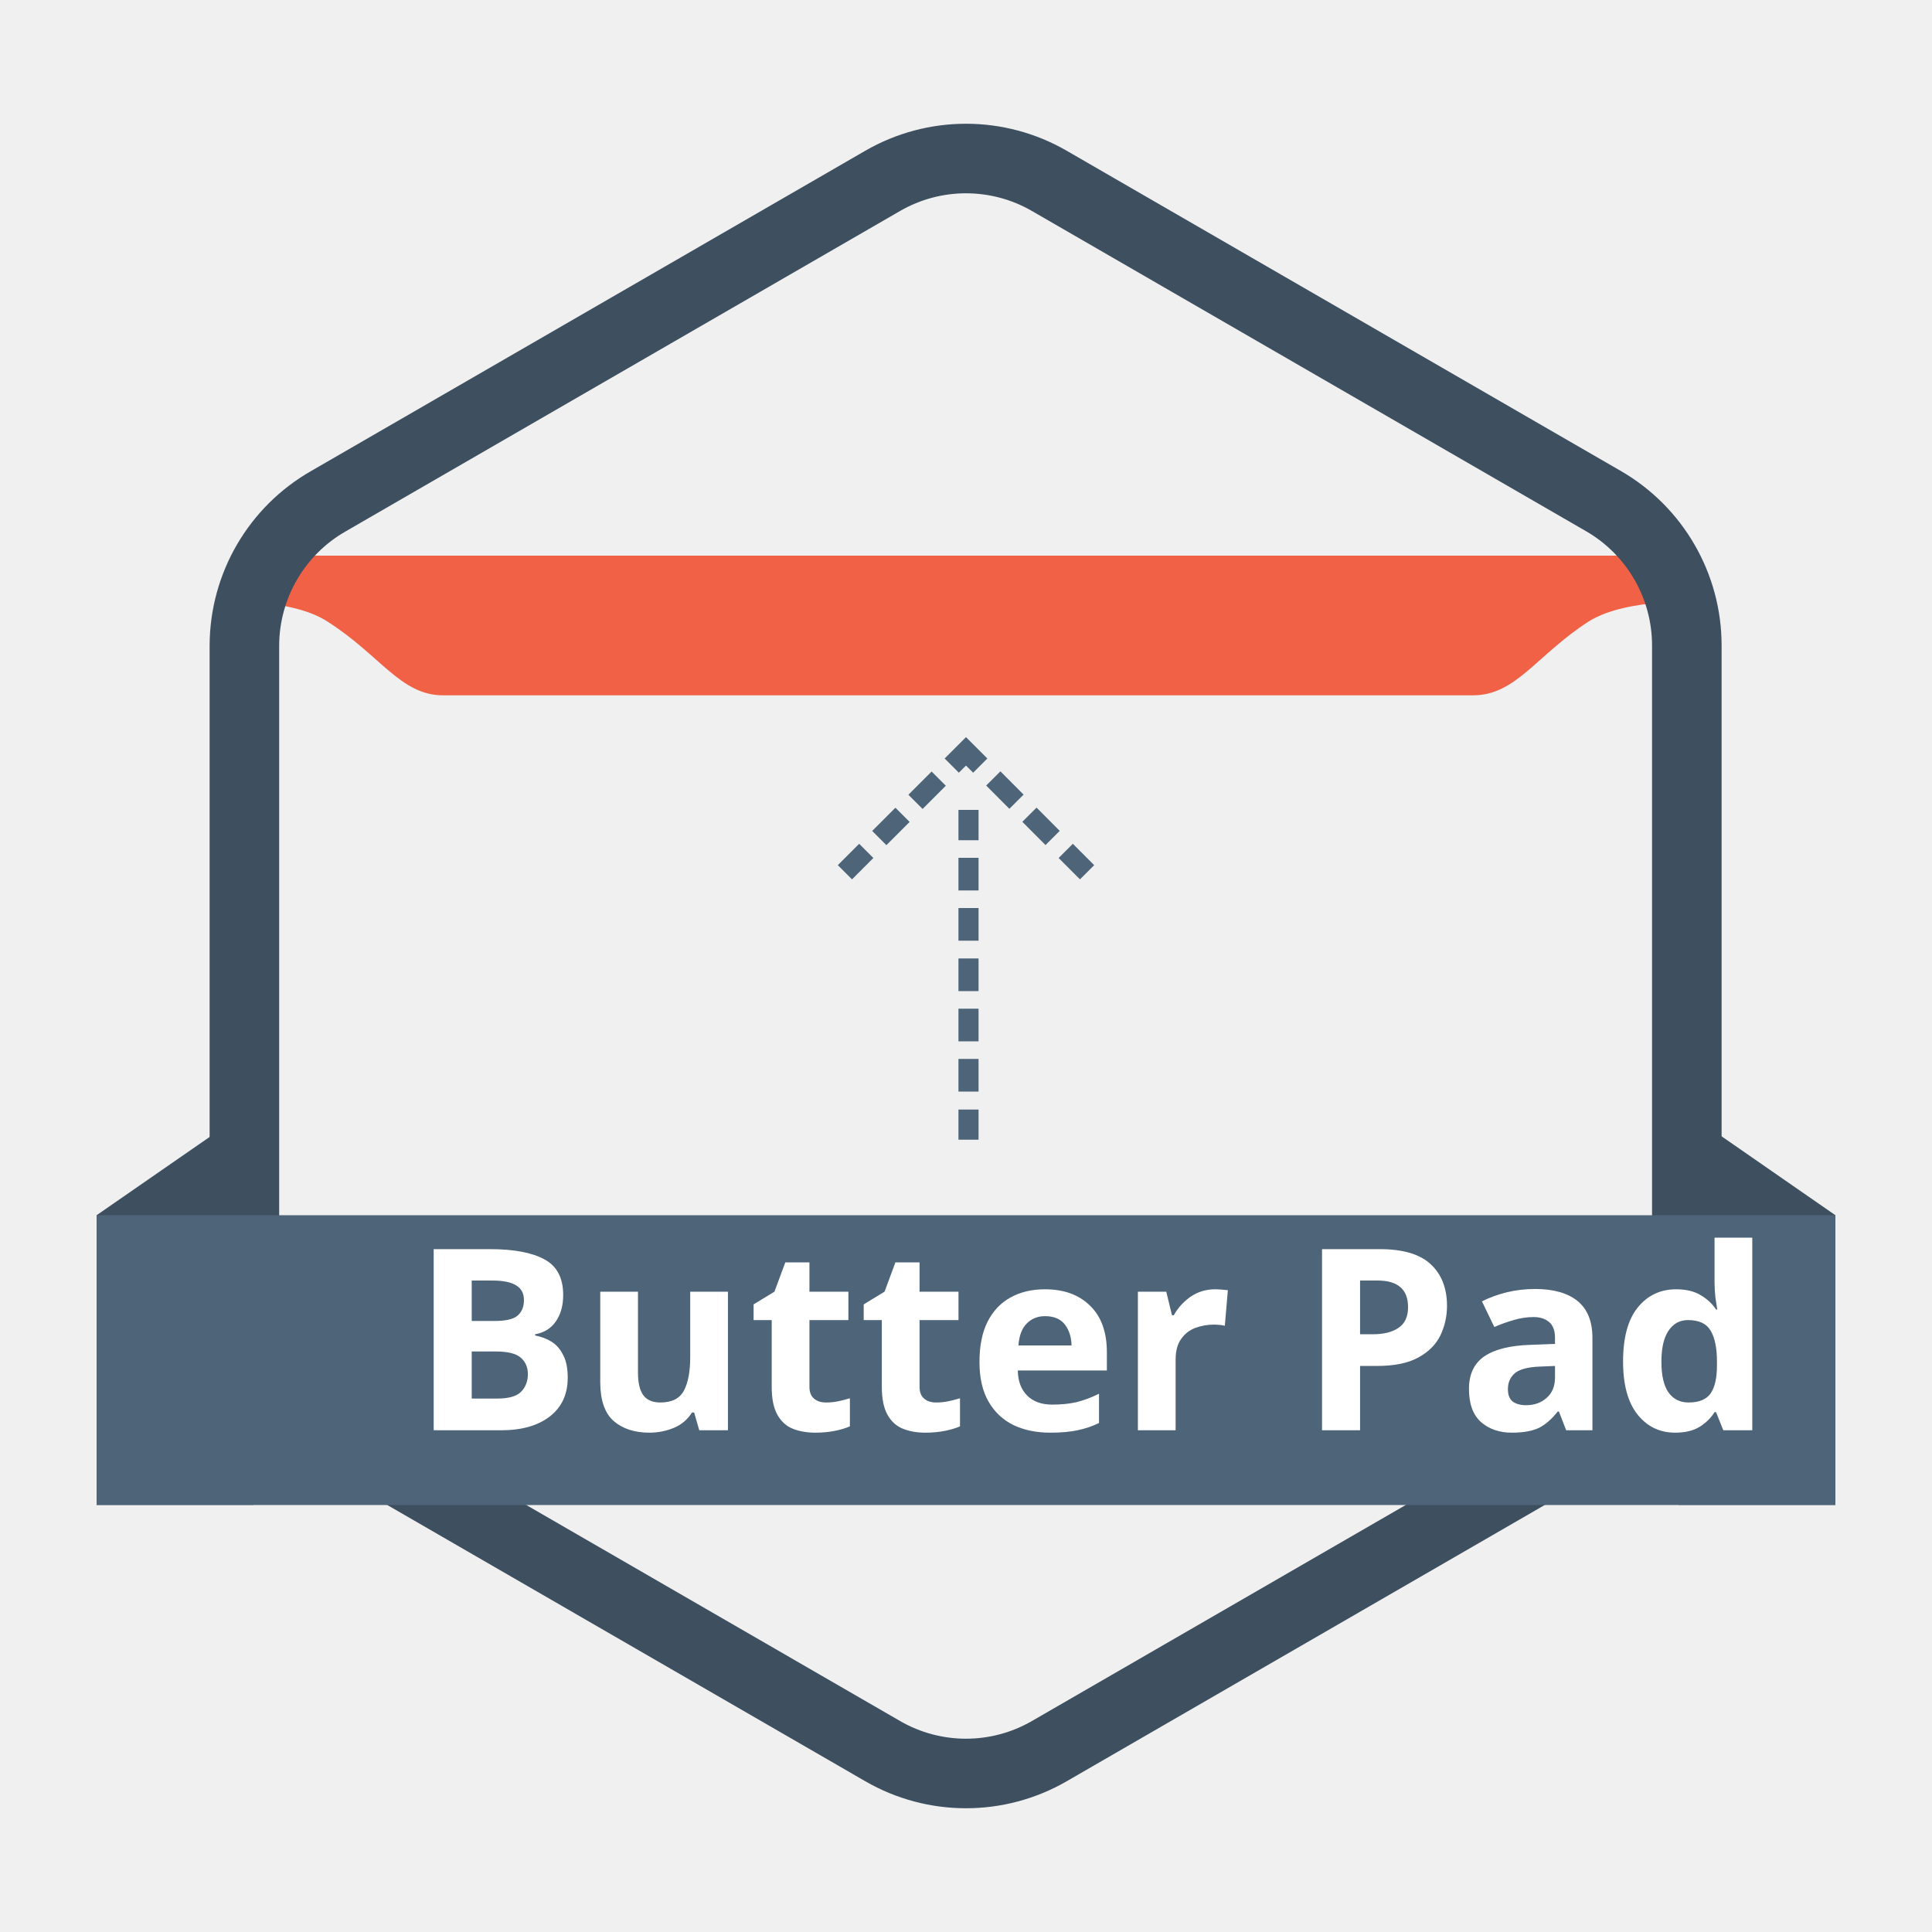
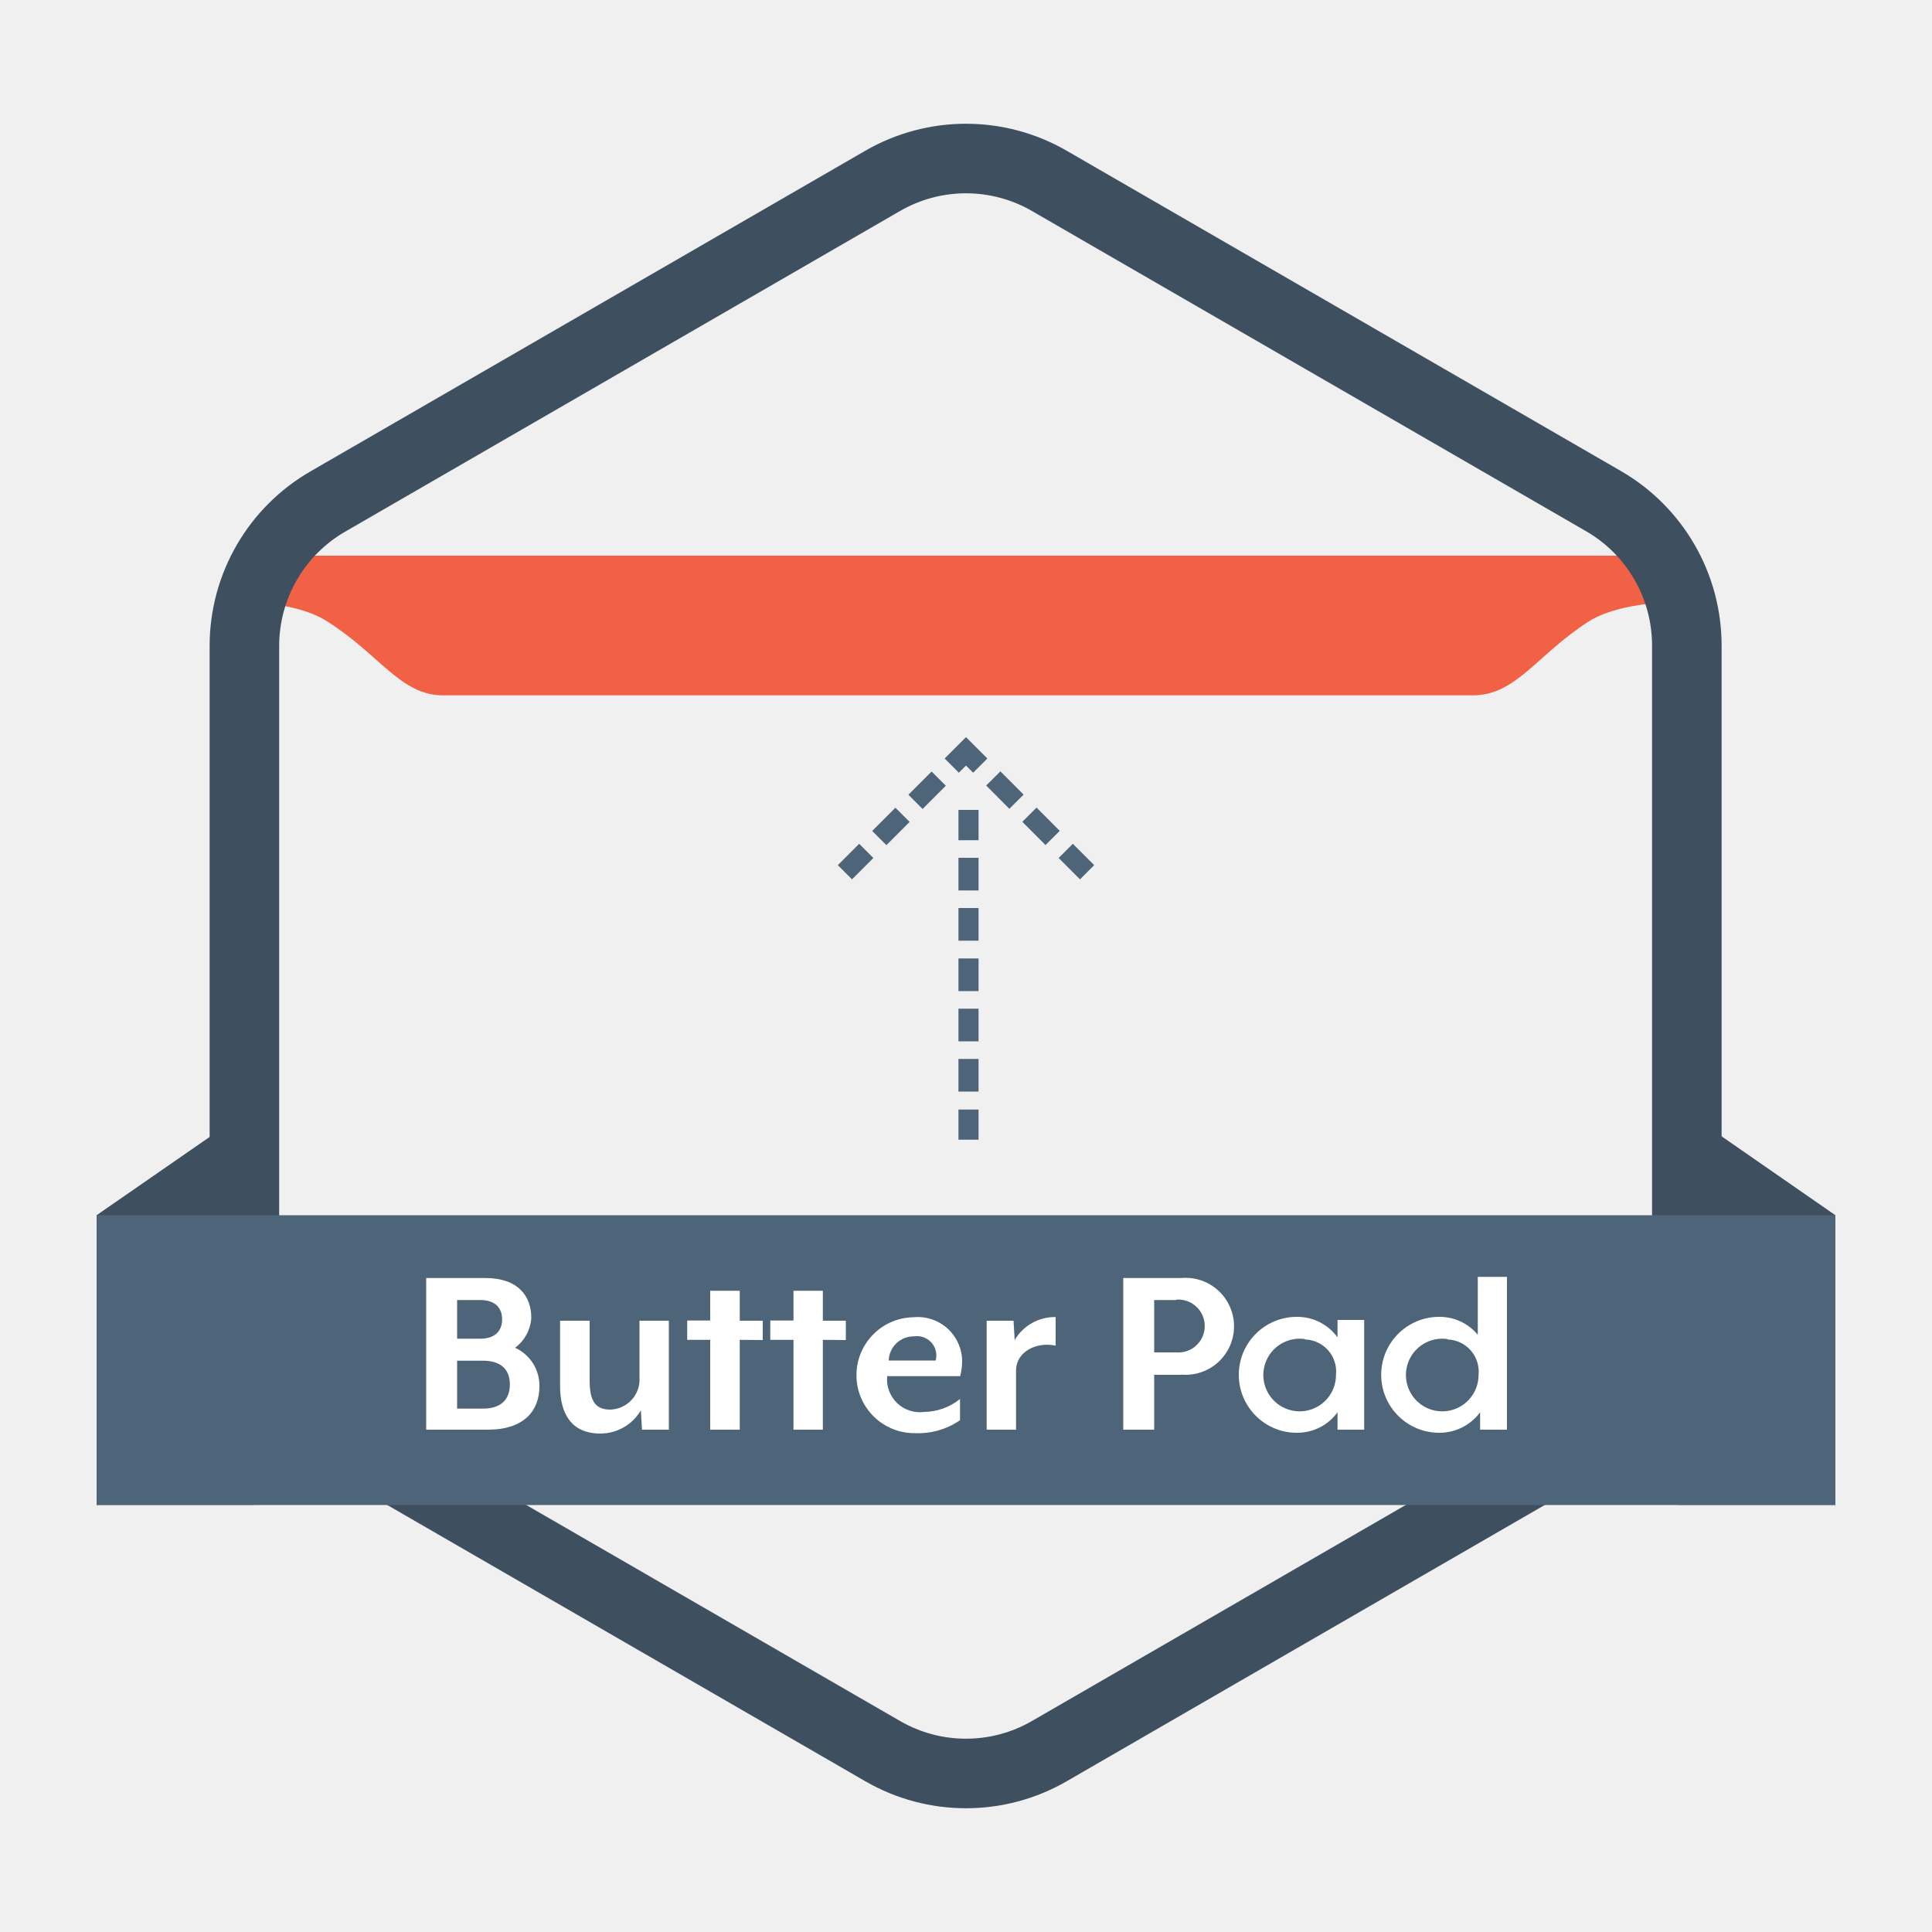
<svg xmlns="http://www.w3.org/2000/svg" id="Layer_1" data-name="Layer 1" viewBox="0 0 100 100">
  <defs>
-     <style>.cls-1{fill:#f16145;}.cls-2,.cls-3,.cls-4,.cls-5,.cls-6{fill:none;stroke-miterlimit:10;}.cls-2,.cls-3,.cls-4,.cls-5{stroke:#4d6479;stroke-linecap:square;stroke-width:1.04px;}.cls-3{stroke-dasharray:0.66 1.99 0.66 1.99;}.cls-4{stroke-dasharray:0.65 1.95 0.65 1.95;}.cls-5{stroke-dasharray:0.65 1.95 0.65 1.95 0.65 1.95;}.cls-6{stroke:#3e4f60;stroke-width:3.6px;}.cls-7{fill:#3e4f60;}.cls-8{fill:#4d6479;}.cls-9{font-size:13.13px;fill:#fff;font-family:MrEavesXLModOT-Bold, Mr Eaves XL Mod OT;font-weight:700;}</style>
+     <style>.cls-1{fill:#f16145;}.cls-2,.cls-3,.cls-4,.cls-5,.cls-6{fill:none;stroke-miterlimit:10;}.cls-2,.cls-3,.cls-4,.cls-5{stroke:#4d6479;stroke-linecap:square;stroke-width:1.04px;}.cls-3{stroke-dasharray:0.66 1.99 0.66 1.99;}.cls-4{stroke-dasharray:0.65 1.95 0.65 1.95;}.cls-5{stroke-dasharray:0.65 1.95 0.65 1.95 0.65 1.95;}.cls-6{stroke:#3e4f60;stroke-width:3.6px;}.cls-7{fill:#3e4f60;}.cls-8{fill:#4d6479;}.cls-9{fill:#fff;}</style>
  </defs>
  <path class="cls-1" d="M86.88,28.76H12.33l-1.2,2.4s3.83-.27,5.8,1c2.75,1.74,3.8,3.83,6,3.83H76.24c2.24,0,3.29-2.09,6-3.83,2-1.24,5.8-1,5.8-1Z" />
  <line class="cls-2" x1="44.1" y1="44.78" x2="44.47" y2="44.41" />
  <line class="cls-3" x1="45.88" y1="43.01" x2="48.93" y2="39.96" />
  <polyline class="cls-2" points="49.63 39.26 50 38.89 50.37 39.26" />
  <line class="cls-3" x1="51.78" y1="40.66" x2="54.82" y2="43.71" />
  <line class="cls-2" x1="55.53" y1="44.41" x2="55.9" y2="44.78" />
  <line class="cls-2" x1="50.13" y1="42.44" x2="50.13" y2="42.97" />
  <line class="cls-4" x1="50.13" y1="44.92" x2="50.13" y2="49.15" />
  <line class="cls-5" x1="50.13" y1="50.13" x2="50.13" y2="56.97" />
  <line class="cls-2" x1="50.13" y1="57.95" x2="50.13" y2="58.47" />
  <path class="cls-6" d="M12.65,33.41V66.59A8.63,8.63,0,0,0,17,74.06L45.69,90.64a8.62,8.62,0,0,0,8.62,0L83,74.06a8.63,8.63,0,0,0,4.31-7.47V33.41A8.63,8.63,0,0,0,83,25.94L54.31,9.36a8.62,8.62,0,0,0-8.62,0L17,25.94A8.63,8.63,0,0,0,12.65,33.41Z" />
  <polygon class="cls-7" points="13.13 77.89 5 77.89 5 62.9 13.13 57.27 13.13 77.89" />
  <polygon class="cls-7" points="86.88 77.89 95 77.89 95 62.9 86.88 57.27 86.88 77.89" />
  <rect class="cls-8" x="5" y="62.9" width="90" height="15" />
-   <text class="cls-9" transform="translate(21.26 74.03)">Butter Pad</text>
+   <path class="cls-9" d="M25.25,74H22.06V66.15h3.06c1.69,0,2.38.93,2.38,2.06a2.09,2.09,0,0,1-.84,1.55,2.15,2.15,0,0,1,1.26,2C27.92,73,27.14,74,25.25,74Zm-1.59-4.71h1.2c.8,0,1.13-.44,1.13-1s-.33-1-1.13-1h-1.2ZM25,70.43H23.66v2.48H25c1,0,1.39-.54,1.39-1.25S26,70.43,25,70.43Z" />
+   <path class="cls-9" d="M33.23,74l-.06-1a2.43,2.43,0,0,1-2.1,1.2c-1.51,0-2.08-1.05-2.08-2.45V68.36h1.53v3.13c0,1.1.36,1.47,1.07,1.47a1.56,1.56,0,0,0,1.51-1.44V68.36h1.52V74Z" />
+   <path class="cls-9" d="M38.29,69.35V74H36.76V69.35H35.57v-1h1.19V66.81h1.53v1.55h1.19v1Z" />
+   <path class="cls-9" d="M42.59,69.35V74H41.07V69.35h-1.2v-1h1.2V66.81h1.52v1.55h1.19v1Z" />
+   <path class="cls-9" d="M49.7,71.23H45.92a1.7,1.7,0,0,0,1.93,1.85,3,3,0,0,0,1.84-.67v1.1a3.8,3.8,0,0,1-2.31.67,3,3,0,0,1-.1-6,2.3,2.3,0,0,1,2.52,2.24A3.22,3.22,0,0,1,49.7,71.23Zm-2.39-2.06A1.29,1.29,0,0,0,46,70.42h2.43A1,1,0,0,0,47.31,69.17Z" />
+   <path class="cls-9" d="M52.59,70.93V74H51.07V68.36h1.39l.06,1a2.41,2.41,0,0,1,2.12-1.19v1.48C53.6,69.43,52.59,70,52.59,70.93Z" />
+   <path class="cls-9" d="M61.14,71.16h-1.4V74h-1.6V66.15h3a2.51,2.51,0,1,1,0,5Zm-.27-3.87H59.74V70h1.13a1.37,1.37,0,1,0,0-2.73Z" />
+   <path class="cls-9" d="M69.23,74l0-.9a2.57,2.57,0,0,1-2.11,1.06,3,3,0,0,1,0-6,2.57,2.57,0,0,1,2.11,1.06l0-.9h1.38V74Zm-1.69-4.69a1.88,1.88,0,1,0,1.61,1.86A1.66,1.66,0,0,0,67.54,69.33Z" />
+   <path class="cls-9" d="M76.61,74l0-.9a2.61,2.61,0,0,1-2.12,1.06,3,3,0,0,1,0-6,2.55,2.55,0,0,1,2,.93v-3H78V74Zm-1.69-4.69a1.88,1.88,0,1,0,1.61,1.86A1.67,1.67,0,0,0,74.92,69.33Z" />
</svg>
